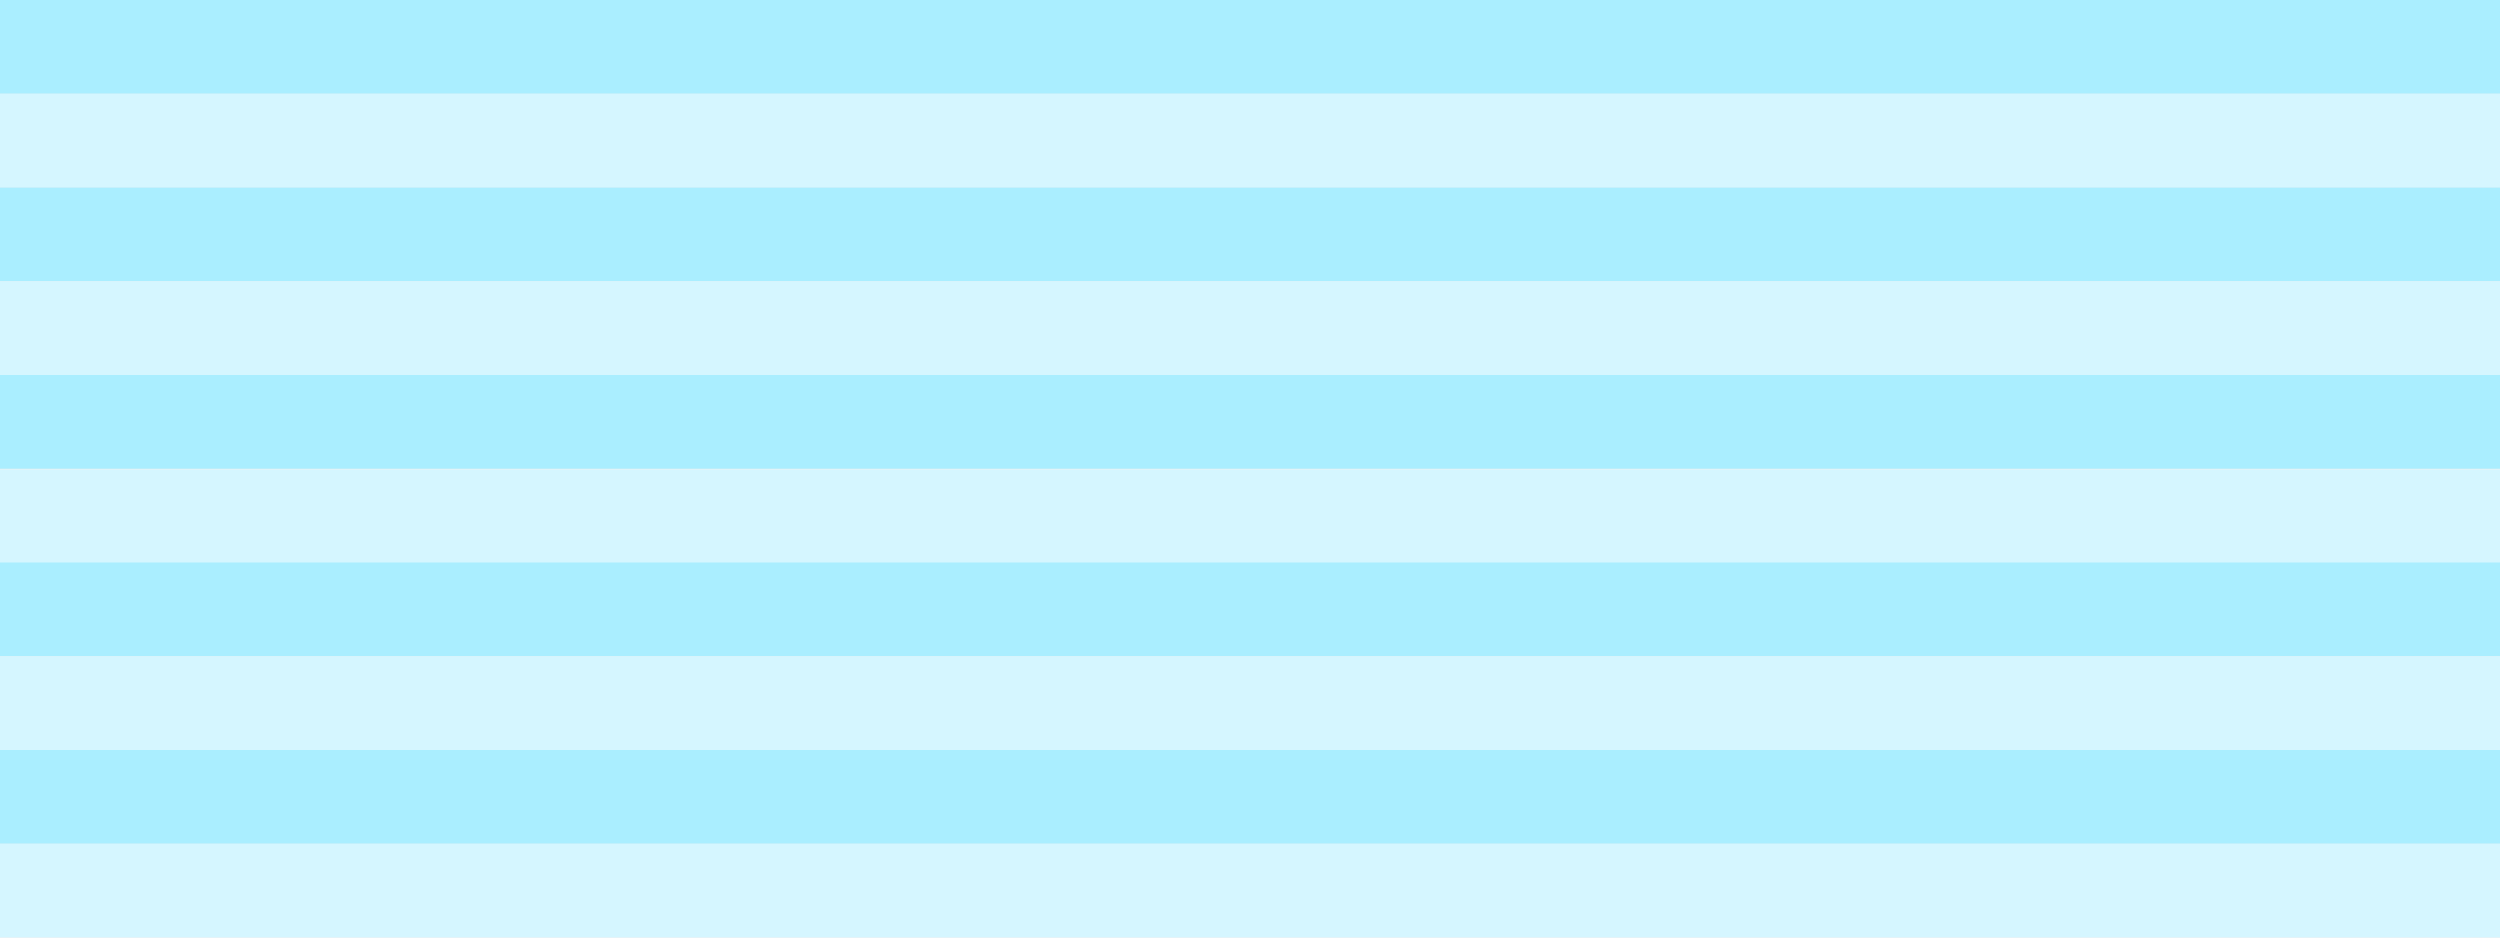
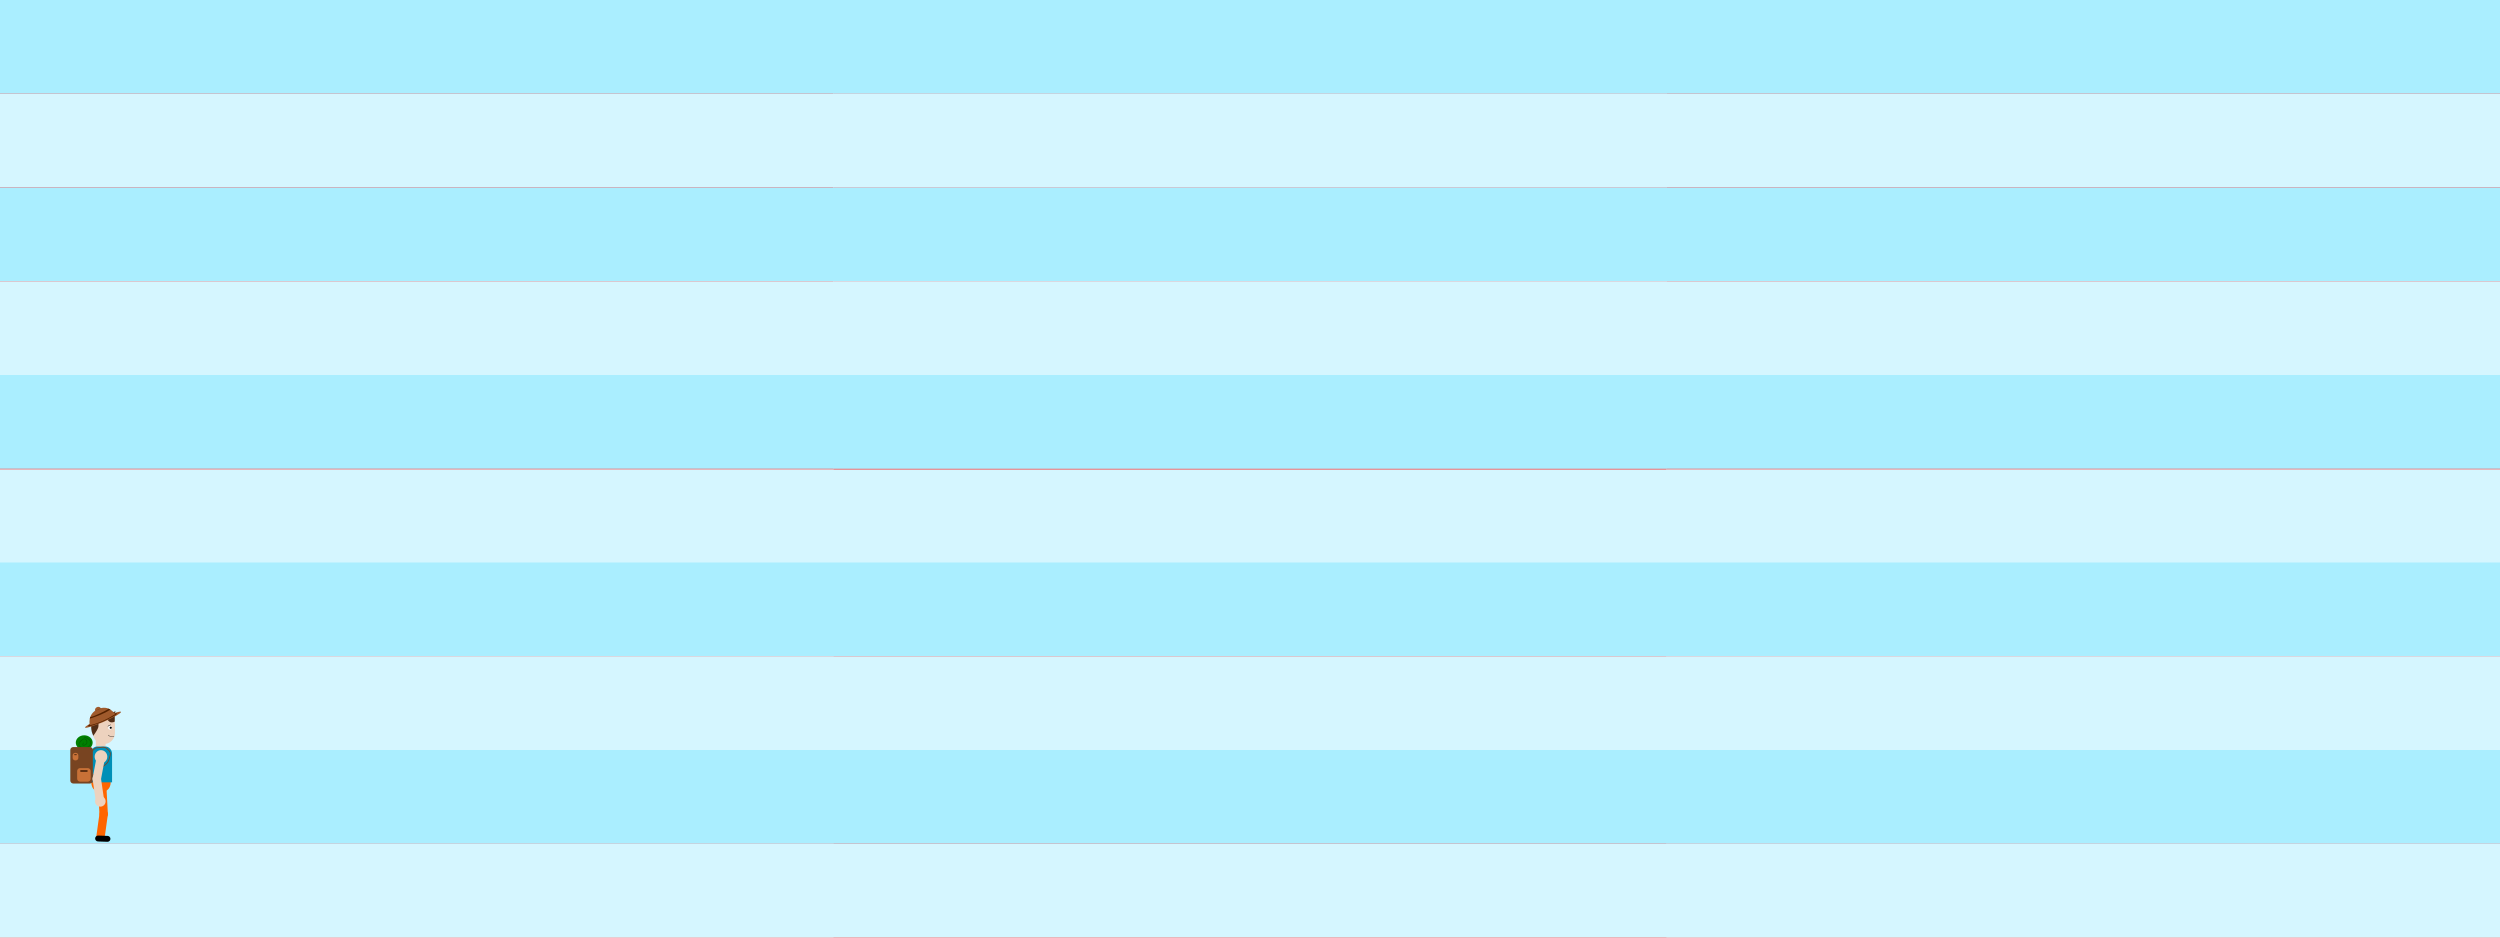
<svg xmlns="http://www.w3.org/2000/svg" width="3840" height="1440" viewBox="0 0 1016 381" version="1.1" id="svg8">
  <defs id="defs2" />
-   <g id="layer1" transform="translate(0,83.99998)" style="display:none">
+   <g id="layer1" transform="translate(0,83.99998)" style="display:inline">
    <rect style="opacity:1;fill:#ff0000;fill-opacity:1;stroke:none;stroke-width:5;stroke-linecap:round;stroke-linejoin:round;stroke-miterlimit:4;stroke-dasharray:none;stroke-dashoffset:0;stroke-opacity:1" id="rect4522" width="338.667" height="190.5" x="0" y="-84" />
    <rect style="opacity:1;fill:#ff5555;fill-opacity:1;stroke:none;stroke-width:5;stroke-linecap:round;stroke-linejoin:round;stroke-miterlimit:4;stroke-dasharray:none;stroke-dashoffset:0;stroke-opacity:1" id="rect4522-4" width="338.667" height="190.5" x="0" y="106.5" />
    <rect style="opacity:1;fill:#ff5555;fill-opacity:1;stroke:none;stroke-width:5;stroke-linecap:round;stroke-linejoin:round;stroke-miterlimit:4;stroke-dasharray:none;stroke-dashoffset:0;stroke-opacity:1" id="rect4522-1" width="338.667" height="190.5" x="338.667" y="-84" />
    <rect style="opacity:1;fill:#ff0000;fill-opacity:1;stroke:none;stroke-width:5;stroke-linecap:round;stroke-linejoin:round;stroke-miterlimit:4;stroke-dasharray:none;stroke-dashoffset:0;stroke-opacity:1" id="rect4522-1-4" width="338.667" height="190.5" x="677.333" y="-84" />
    <rect style="opacity:1;fill:#ff0000;fill-opacity:1;stroke:none;stroke-width:5;stroke-linecap:round;stroke-linejoin:round;stroke-miterlimit:4;stroke-dasharray:none;stroke-dashoffset:0;stroke-opacity:1" id="rect4522-1-4-0" width="338.667" height="190.5" x="338.667" y="106.5" />
    <rect style="opacity:1;fill:#ff5555;fill-opacity:1;stroke:none;stroke-width:5;stroke-linecap:round;stroke-linejoin:round;stroke-miterlimit:4;stroke-dasharray:none;stroke-dashoffset:0;stroke-opacity:1" id="rect4522-1-1" width="338.667" height="190.5" x="677.333" y="106.5" />
  </g>
  <g id="layer2" style="display:inline">
-     <rect style="opacity:1;fill:#aaeeff;fill-opacity:1;stroke:none;stroke-width:136.148;stroke-linecap:round;stroke-linejoin:round;stroke-miterlimit:4;stroke-dasharray:none;stroke-dashoffset:0;stroke-opacity:1" id="rect4628" width="1016" height="38.1" x="0" y="4.4408921e-16" />
+     <rect style="opacity:1;fill:#aaeeff;fill-opacity:1;stroke:none;stroke-width:136.148;stroke-linecap:round;stroke-linejoin:round;stroke-miterlimit:4;stroke-dasharray:none;stroke-dashoffset:0;stroke-opacity:1" id="rect4628" width="1016" height="38.1" x="0" y="4.4408921e-016" />
    <rect style="opacity:1;fill:#d5f6ff;fill-opacity:1;stroke:none;stroke-width:136.148;stroke-linecap:round;stroke-linejoin:round;stroke-miterlimit:4;stroke-dasharray:none;stroke-dashoffset:0;stroke-opacity:1" id="rect4628-9" width="1016" height="38.1" x="0" y="38.1" />
-     <rect style="opacity:1;fill:#aaeeff;fill-opacity:1;stroke:none;stroke-width:136.148;stroke-linecap:round;stroke-linejoin:round;stroke-miterlimit:4;stroke-dasharray:none;stroke-dashoffset:0;stroke-opacity:1" id="rect4628-8" width="1016" height="38.1" x="6.7762636e-21" y="76.2" />
+     <rect style="opacity:1;fill:#aaeeff;fill-opacity:1;stroke:none;stroke-width:136.148;stroke-linecap:round;stroke-linejoin:round;stroke-miterlimit:4;stroke-dasharray:none;stroke-dashoffset:0;stroke-opacity:1" id="rect4628-8" width="1016" height="38.1" x="6.7762636e-021" y="76.2" />
    <rect style="opacity:1;fill:#d5f6ff;fill-opacity:1;stroke:none;stroke-width:136.148;stroke-linecap:round;stroke-linejoin:round;stroke-miterlimit:4;stroke-dasharray:none;stroke-dashoffset:0;stroke-opacity:1" id="rect4628-9-8" width="1016" height="38.1" x="0" y="114.3" />
-     <rect style="opacity:1;fill:#aaeeff;fill-opacity:1;stroke:none;stroke-width:136.148;stroke-linecap:round;stroke-linejoin:round;stroke-miterlimit:4;stroke-dasharray:none;stroke-dashoffset:0;stroke-opacity:1" id="rect4628-0" width="1016" height="38.1" x="-1.7763568e-15" y="152.4" />
+     <rect style="opacity:1;fill:#aaeeff;fill-opacity:1;stroke:none;stroke-width:136.148;stroke-linecap:round;stroke-linejoin:round;stroke-miterlimit:4;stroke-dasharray:none;stroke-dashoffset:0;stroke-opacity:1" id="rect4628-0" width="1016" height="38.1" x="-1.7763568e-015" y="152.4" />
    <rect style="opacity:1;fill:#d5f6ff;fill-opacity:1;stroke:none;stroke-width:136.148;stroke-linecap:round;stroke-linejoin:round;stroke-miterlimit:4;stroke-dasharray:none;stroke-dashoffset:0;stroke-opacity:1" id="rect4628-9-4" width="1016" height="38.1" x="0" y="190.765" />
    <rect style="opacity:1;fill:#aaeeff;fill-opacity:1;stroke:none;stroke-width:136.148;stroke-linecap:round;stroke-linejoin:round;stroke-miterlimit:4;stroke-dasharray:none;stroke-dashoffset:0;stroke-opacity:1" id="rect4628-0-2" width="1016" height="38.1" x="0" y="228.6" />
    <rect style="opacity:1;fill:#d5f6ff;fill-opacity:1;stroke:none;stroke-width:136.148;stroke-linecap:round;stroke-linejoin:round;stroke-miterlimit:4;stroke-dasharray:none;stroke-dashoffset:0;stroke-opacity:1" id="rect4628-9-4-1" width="1016" height="38.1" x="0" y="266.7" />
    <rect style="opacity:1;fill:#aaeeff;fill-opacity:1;stroke:none;stroke-width:136.148;stroke-linecap:round;stroke-linejoin:round;stroke-miterlimit:4;stroke-dasharray:none;stroke-dashoffset:0;stroke-opacity:1" id="rect4628-0-2-9" width="1016" height="38.1" x="0" y="304.8" />
    <rect style="opacity:1;fill:#d5f6ff;fill-opacity:1;stroke:none;stroke-width:136.148;stroke-linecap:round;stroke-linejoin:round;stroke-miterlimit:4;stroke-dasharray:none;stroke-dashoffset:0;stroke-opacity:1" id="rect4628-9-4-1-2" width="1016" height="38.1" x="0" y="342.9" />
  </g>
-   <g id="layer3" />
+   <g id="layer3" style="display:inline" />
+   <g id="layer4">
+     <rect style="display:inline;opacity:1;fill:#edd2be;fill-opacity:1;stroke:none;stroke-width:0.321;stroke-linecap:round;stroke-miterlimit:4;stroke-dasharray:none;stroke-opacity:1" id="rect4974" width="3.952" height="7.904" x="38.951" y="296.344" ry="0" />
+     <rect style="display:inline;opacity:1;fill:#edd2be;fill-opacity:1;stroke:none;stroke-width:0.321;stroke-linecap:round;stroke-miterlimit:4;stroke-dasharray:none;stroke-opacity:1" id="rect4969" width="8.99" height="12.554" x="37.727" y="289.826" ry="4.495" />
+     <circle style="display:inline;opacity:1;fill:#ffffff;fill-opacity:1;stroke:#000000;stroke-width:0;stroke-linecap:round;stroke-miterlimit:4;stroke-dasharray:none;stroke-opacity:1" id="path5064" cx="44.707" cy="295.743" r="0.773" />
+     <circle r="0.439" cy="295.753" cx="45.001" id="circle5066" style="display:inline;opacity:1;fill:#000000;fill-opacity:1;stroke:#000000;stroke-width:0;stroke-linecap:round;stroke-miterlimit:4;stroke-dasharray:none;stroke-opacity:1" />
+     <path style="display:inline;fill:none;stroke:#000000;stroke-width:0.141px;stroke-linecap:butt;stroke-linejoin:miter;stroke-opacity:1" d="m 46.369,299.237 c -1.196,0.389 -2.669,-0.326 -2.249,-0.546" id="path5070" />
+     <path style="display:inline;fill:none;stroke:#000000;stroke-width:0.16px;stroke-linecap:butt;stroke-linejoin:miter;stroke-opacity:1" d="m 43.796,295.201 c 0.364,-0.344 1.215,-0.668 1.215,-0.668" id="path5072" />
+     <path style="display:inline;fill:#502d16;stroke:none;stroke-width:0.16px;stroke-linecap:butt;stroke-linejoin:miter;stroke-opacity:1" d="m 37.916,299.037 c 0,0 1.538,-2.101 1.944,-3.199 0.405,-1.099 -0.141,-2.539 0.526,-3.24 0.668,-0.701 1.697,-0.697 2.47,-0.526 0.774,0.17 1.225,1.014 1.782,1.336 0.556,0.323 1.327,0.104 1.327,0.104 0,0 0.584,-0.11 0.658,-0.304 0.074,-0.194 0,-2.027 0,-2.027 l 0.81,-0.972 -1.255,0.567 0.81,-1.782 -0.972,0.445 c 0,0 -0.969,0.33 -1.863,0.364 -0.893,0.034 -2.284,-0.694 -3.442,-0.405 -1.158,0.289 -2.301,0.878 -3.037,2.106 -0.736,1.227 -0.681,3.584 -0.567,4.86 0.114,1.276 0.81,2.673 0.81,2.673 z" id="path4984" />
+     <g style="display:inline" id="g5127" transform="matrix(1.161826,-0.5064627,0.3649433,0.8371804,-81.85979,247.4823)">
+       <ellipse ry="0.969" rx="6.281" cy="99.321" cx="75.303" id="path5109" style="opacity:1;fill:#a05a2c;fill-opacity:1;stroke:none;stroke-width:2.646;stroke-linecap:round;stroke-miterlimit:4;stroke-dasharray:none;stroke-opacity:1" />
+       <ellipse style="opacity:1;fill:#552200;fill-opacity:1;stroke:none;stroke-width:2.13;stroke-linecap:round;stroke-miterlimit:4;stroke-dasharray:none;stroke-opacity:1" id="ellipse5113" cx="75.138" cy="99.25" rx="5.056" ry="0.78" />
+       <path id="path5111" d="m 70.712,99.228 c 2.835,0.748 5.788,0.636 8.812,0 0,0 -0.393,-5.126 -4.323,-5.126 -3.931,0 -4.488,5.126 -4.488,5.126 z" style="fill:#a05a2c;stroke:none;stroke-width:0.265px;stroke-linecap:butt;stroke-linejoin:miter;stroke-opacity:1" />
+       <path style="fill:#a05a2c;stroke:none;stroke-width:0.061px;stroke-linecap:butt;stroke-linejoin:miter;stroke-opacity:1" d="m 74.101,94.299 c 0.654,0.173 1.336,0.147 2.034,0 0,0 -0.091,-1.183 -0.998,-1.183 -0.907,0 -1.036,1.183 -1.036,1.183 z" id="path5115" />
+       <path id="path5117" d="m 71.899,95.908 c 0.355,0.564 6.613,0.245 6.429,-0.162 l 0.438,0.78 c -2.527,0.547 -4.878,0.299 -7.22,0.012 z" style="fill:#552200;stroke:none;stroke-width:0.265px;stroke-linecap:butt;stroke-linejoin:miter;stroke-opacity:1" />
+       <path id="path5119" d="m 74.125,94.233 c 0.57,0.023 0.891,0.119 1.996,-0.018 l 0.136,0.024 c 0.03,0.178 -1.836,0.13 -2.297,0.053 z" style="fill:#552200;stroke:none;stroke-width:0.265px;stroke-linecap:butt;stroke-linejoin:miter;stroke-opacity:1" />
+     </g>
+     <g style="display:inline" id="g993" transform="matrix(0.6287305,-0.1515645,0.1515645,0.6287305,-34.7411,271.3805)">
+       <g id="g987">
+         <g id="g999">
+           <path style="display:inline;fill:none;stroke:#ff6500;stroke-width:5.292;stroke-linecap:round;stroke-linejoin:miter;stroke-miterlimit:4;stroke-dasharray:none;stroke-opacity:1" d="M 96.803,102.113 93.998,117.254" id="path979" />
+           <path id="path981" d="m 93.998,117.254 -5.15,13.109" style="fill:none;stroke:#ff6500;stroke-width:5.292;stroke-linecap:round;stroke-linejoin:miter;stroke-miterlimit:4;stroke-dasharray:none;stroke-opacity:1" />
+           <rect transform="rotate(15.57899)" style="opacity:1;fill:#000000;fill-opacity:1;stroke:none;stroke-width:2.327;stroke-linecap:round;stroke-miterlimit:4;stroke-dasharray:none;stroke-opacity:1" id="rect5103" width="9.616" height="3.713" x="117.221" y="101.293" ry="1.856" />
+         </g>
+       </g>
+     </g>
+     <path style="display:inline;fill:#ff6500;fill-opacity:1;stroke:none;stroke-width:0.335px;stroke-linecap:butt;stroke-linejoin:miter;stroke-opacity:1" d="m 37.135,317.5 h 7.845 c 0,0 0.469,4.311 -3.952,4.311 -4.421,0 -3.892,-4.311 -3.892,-4.311 z" id="path5087" />
+     <path style="display:inline;opacity:1;fill:#008fb7;fill-opacity:1;stroke:#000000;stroke-width:0;stroke-linecap:round;stroke-miterlimit:4;stroke-dasharray:none;stroke-opacity:1" d="m 39.525,303.385 c -1.509,0 -2.725,1.349 -2.725,3.024 v 11.53 h 8.743 v -11.53 c 0,-1.675 -1.215,-3.024 -2.724,-3.024 z" id="rect5082" />
+     <ellipse style="display:inline;opacity:1;fill:#008000;fill-opacity:1;stroke:none;stroke-width:3.126;stroke-linecap:round;stroke-miterlimit:4;stroke-dasharray:none;stroke-opacity:1" id="path5133" cx="34.227" cy="301.806" rx="3.43" ry="2.981" />
+     <path style="display:inline;opacity:0.229;fill:none;stroke:#000000;stroke-width:0.29px;stroke-linecap:butt;stroke-linejoin:miter;stroke-opacity:1" d="m 34.169,299.506 c 0,0 1.886,0.729 2.267,1.244 0.486,0.659 0.463,1.511 0.06,2.2 -0.373,0.638 -1.475,1.136 -2.418,1.089 -0.843,-0.042 -1.727,-0.581 -1.964,-1.178 -0.226,-0.569 0.293,-1.204 0.756,-1.689 0.375,-0.393 0.914,-1.023 1.541,-0.889 0.811,0.173 1.098,1.163 0.846,1.756 -0.185,0.436 -0.983,1.039 -1.511,0.8 -0.382,-0.173 0.212,-0.978 0.212,-0.978" id="path5137" />
+     <path style="display:inline;fill:none;stroke:#784421;stroke-width:0.335px;stroke-linecap:butt;stroke-linejoin:miter;stroke-opacity:1" d="m 37.219,305.661 c 0.269,-0.509 1.198,-1.437 1.437,-1.557 0.24,-0.12 0.659,-0.18 1.647,-0.299 0.988,-0.12 1.707,-0.21 2.246,-0.06 0.539,0.15 1.198,0.689 1.617,1.168 0.419,0.479 0.719,0.838 0.659,1.587 -0.06,0.749 -0.509,2.186 -0.719,2.635 -0.21,0.449 -0.269,0.689 -0.838,1.228 -0.569,0.539 -6.108,5.12 -6.108,5.12 z" id="path5301" />
+     <rect style="display:inline;opacity:1;fill:#784421;fill-opacity:1;stroke:none;stroke-width:3.353;stroke-linecap:round;stroke-miterlimit:4;stroke-dasharray:none;stroke-opacity:1" id="rect5129" width="9.162" height="14.824" x="28.572" y="303.596" ry="1.201" />
+     <rect style="display:inline;opacity:1;fill:#c87137;fill-opacity:1;stroke:none;stroke-width:3.353;stroke-linecap:round;stroke-miterlimit:4;stroke-dasharray:none;stroke-opacity:1" id="rect5131" width="5.505" height="5.505" x="31.357" y="312.16" ry="1.201" />
+     <rect style="display:inline;opacity:1;fill:#c87137;fill-opacity:1;stroke:none;stroke-width:2.031;stroke-linecap:round;stroke-miterlimit:4;stroke-dasharray:none;stroke-opacity:1" id="rect5139" width="2.305" height="3.054" x="29.53" y="305.962" ry="1.012" />
+     <rect style="display:inline;opacity:1;fill:#2b1100;fill-opacity:1;stroke:none;stroke-width:3.353;stroke-linecap:round;stroke-miterlimit:4;stroke-dasharray:none;stroke-opacity:1" id="rect5141" width="3.084" height="0.539" x="32.567" y="313.058" ry="0.269" />
+     <rect style="display:inline;opacity:1;fill:#2b1100;fill-opacity:1;stroke:none;stroke-width:3.353;stroke-linecap:round;stroke-miterlimit:4;stroke-dasharray:none;stroke-opacity:1" id="rect5143" width="1.048" height="0.299" x="30.159" y="306.59" ry="0.15" />
+     <g style="display:inline" id="g977" transform="matrix(0.6467409,0,0,0.6467409,-18.74246,257.7141)">
+       <g id="g965" transform="translate(-5.078121,-5.078121)">
+         <path style="fill:#000000;stroke:#edd2be;stroke-width:5.292;stroke-linecap:round;stroke-linejoin:miter;stroke-miterlimit:4;stroke-dasharray:none;stroke-opacity:1" d="m 94.877,95.998 1.8,12.344" id="path961" />
+         <circle style="display:inline;opacity:1;fill:#edd2be;fill-opacity:1;stroke:none;stroke-width:4.014;stroke-linecap:round;stroke-miterlimit:4;stroke-dasharray:none;stroke-opacity:1" id="path5107" cx="97.099" cy="110.146" r="3.333" />
+       </g>
+       <g id="g969">
+         <ellipse style="display:inline;opacity:1;fill:#edd2be;fill-opacity:1;stroke:none;stroke-width:3.273;stroke-linecap:round;stroke-miterlimit:4;stroke-dasharray:none;stroke-opacity:1" id="path5151" cx="92.43" cy="77.01" rx="3.974" ry="4.12" />
+         <path style="fill:none;stroke:#edd2be;stroke-width:5.292;stroke-linecap:round;stroke-linejoin:miter;stroke-miterlimit:4;stroke-dasharray:none;stroke-opacity:1" d="M 92.415,77.064 89.799,90.92" id="path959" />
+       </g>
+     </g>
+     <rect style="fill:#ff3f00;fill-opacity:1;stroke:none;stroke-width:1.64;stroke-linejoin:miter;stroke-miterlimit:4;stroke-dasharray:none;stroke-dashoffset:0;stroke-opacity:1" id="rect1073" width="2.646" height="190.5" x="-2.646" y="190.5" />
+   </g>
</svg>
